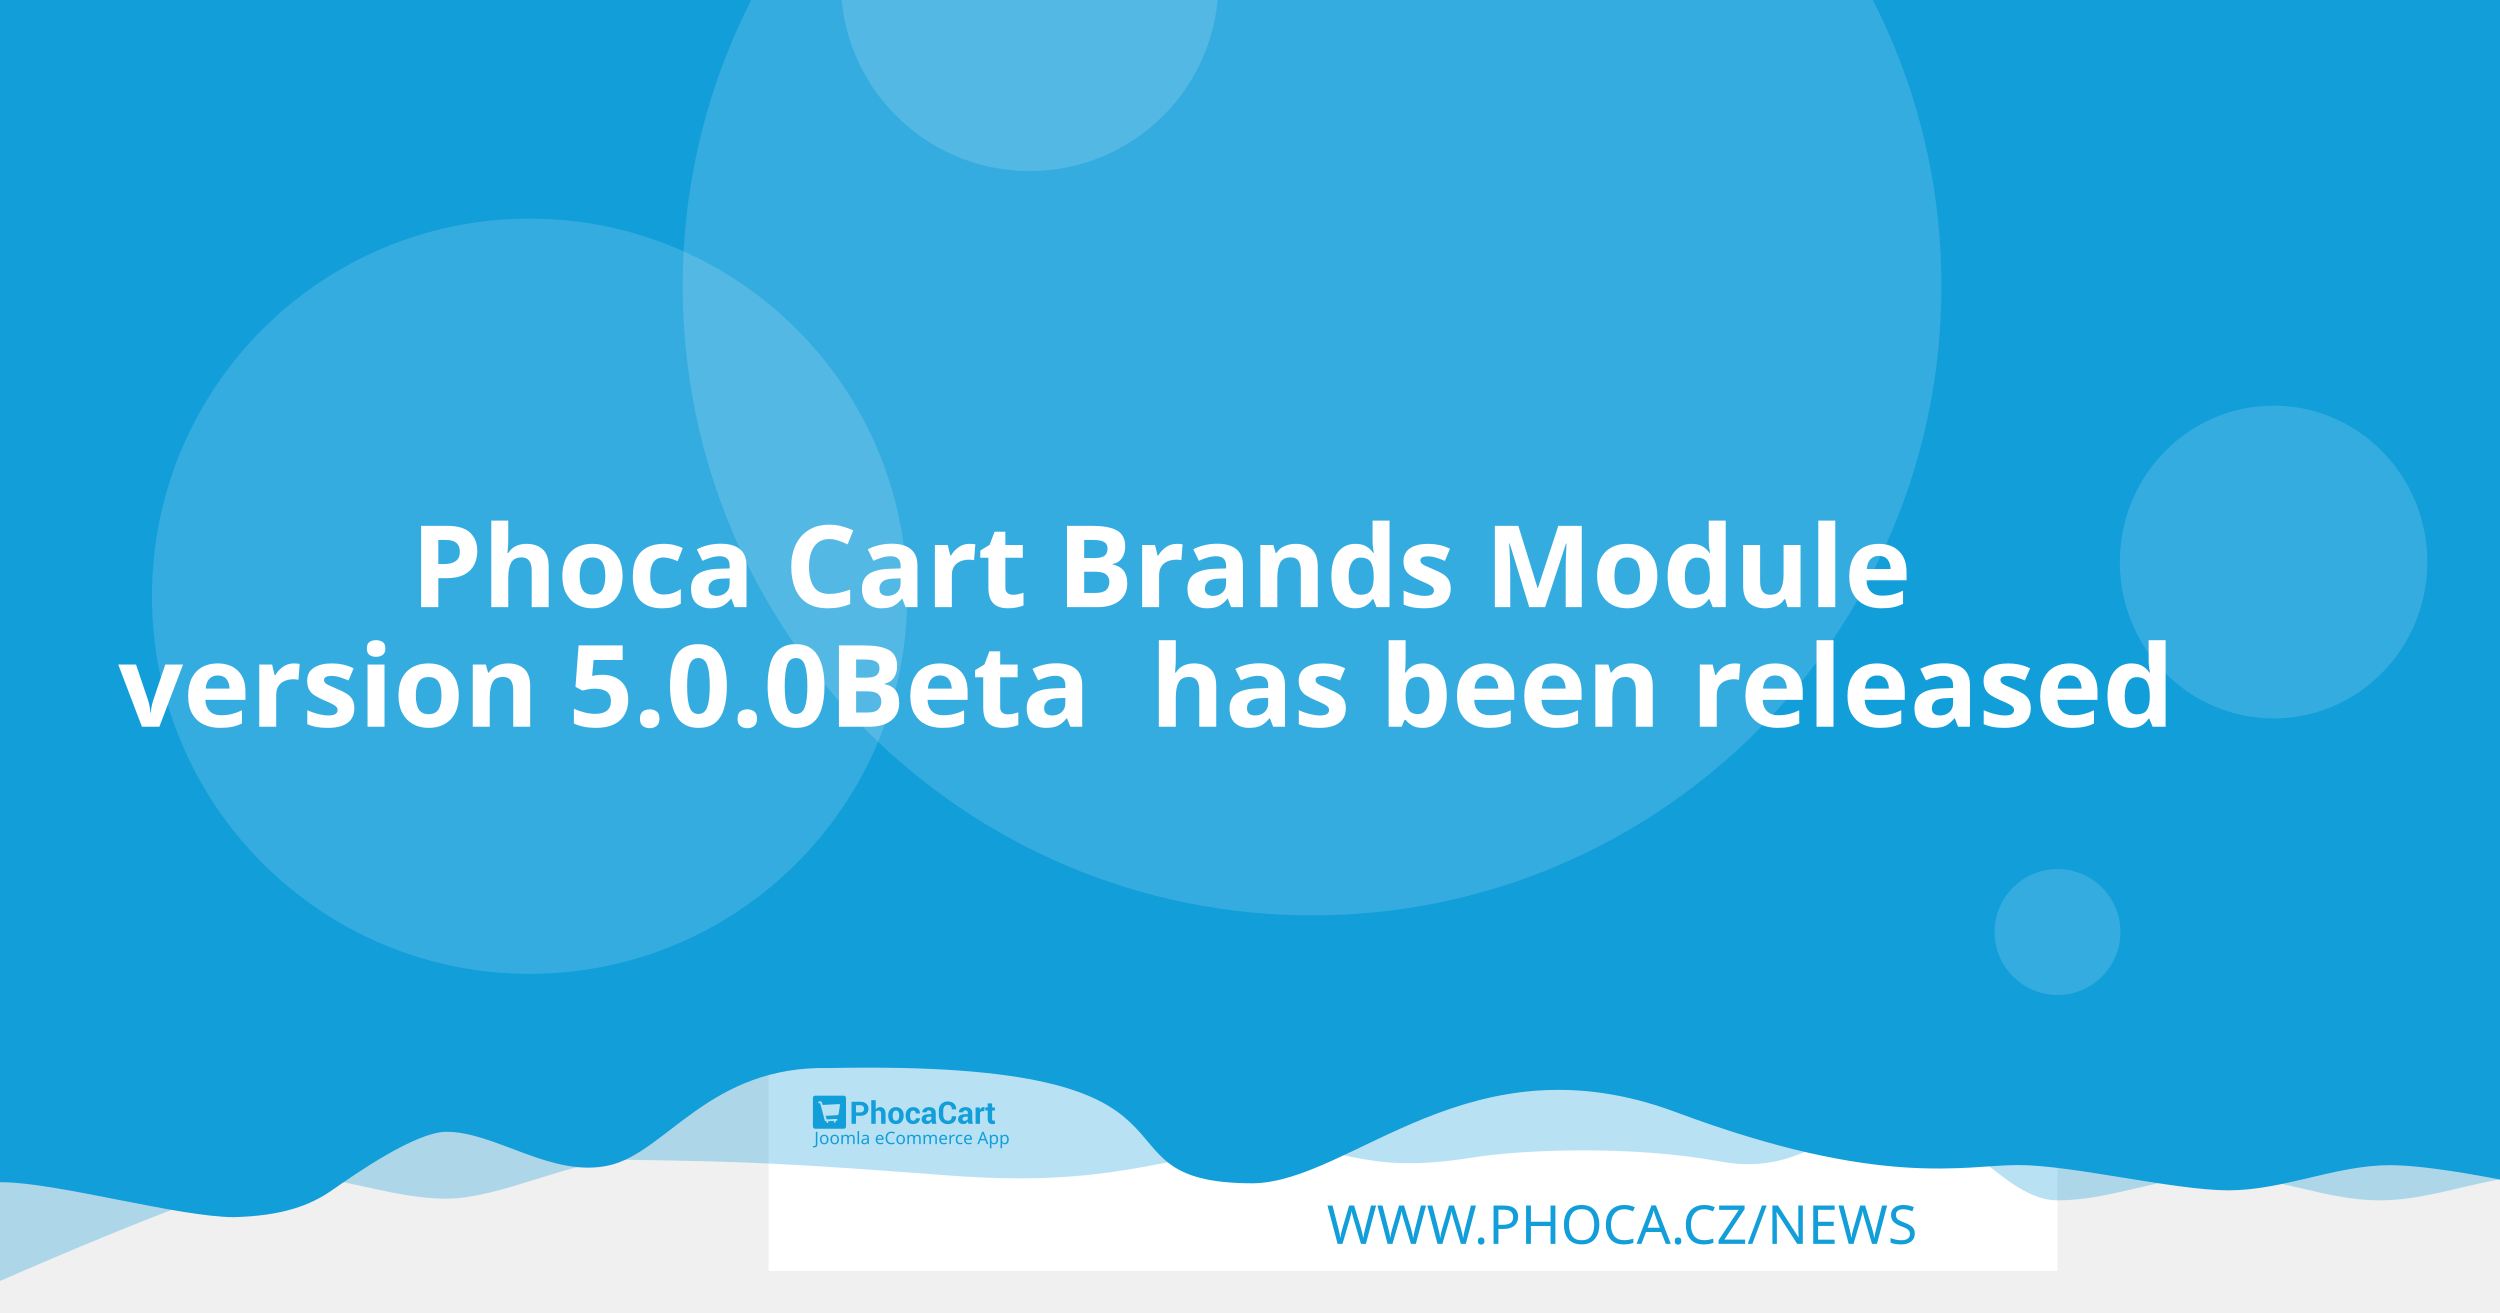
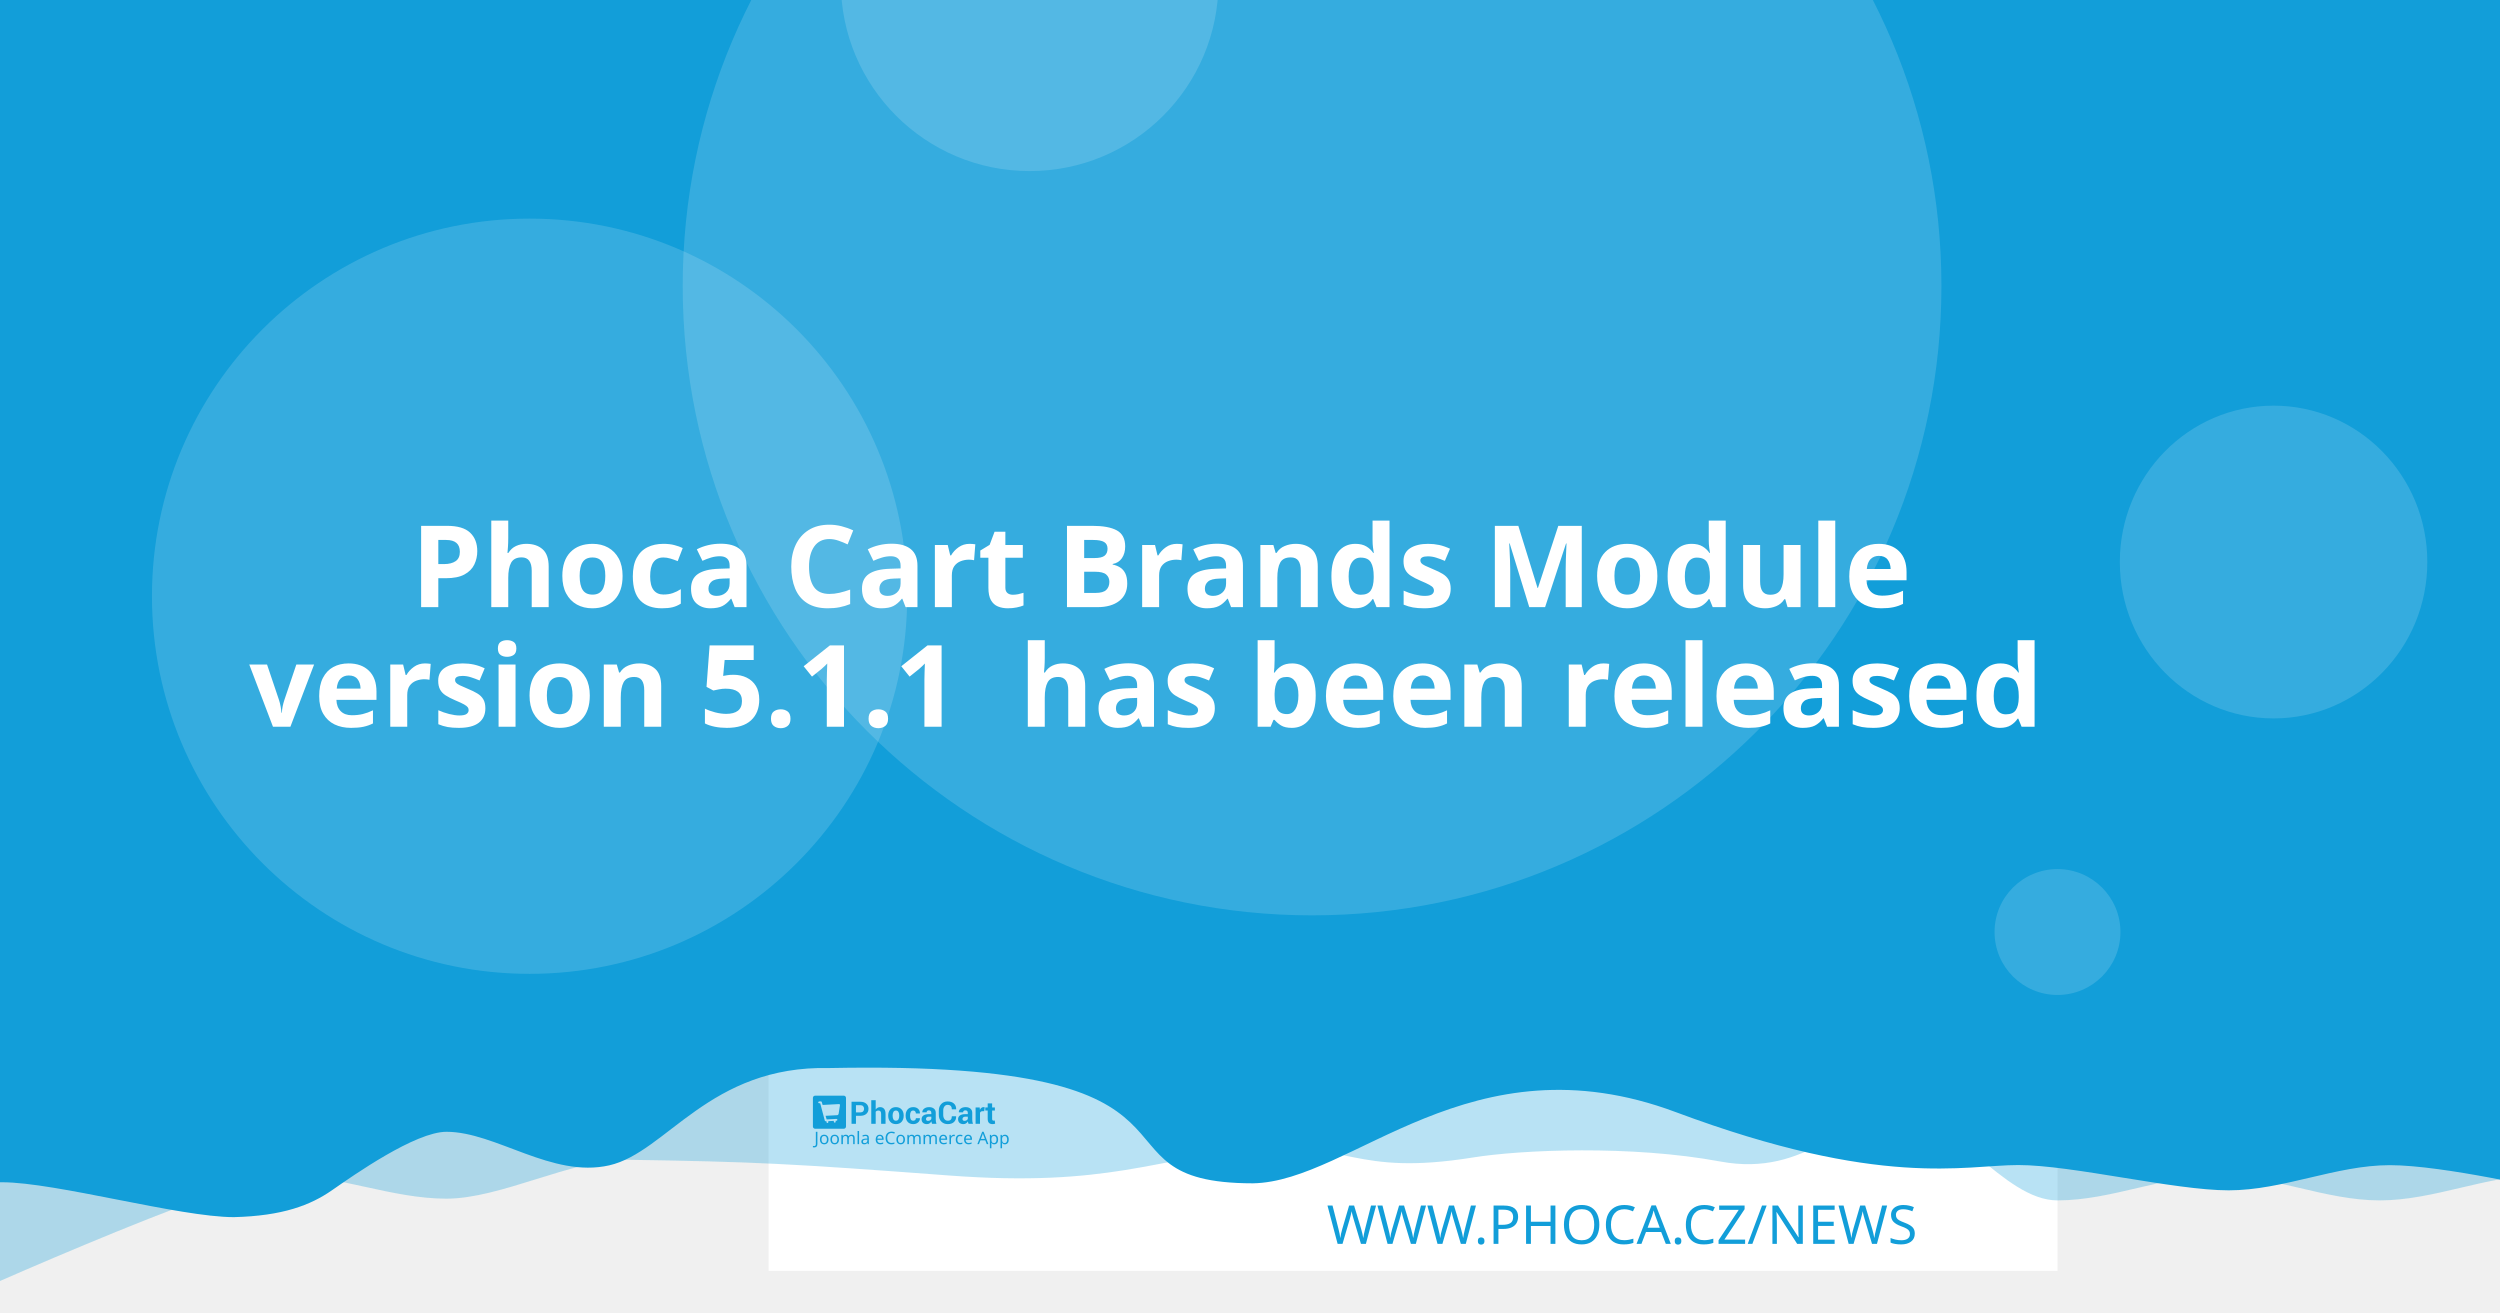
<svg xmlns="http://www.w3.org/2000/svg" width="1200" height="630" viewBox="0 0 1200 630" version="1.1" id="svg5">
  <defs id="defs2" />
  <g id="layer1">
    <path d="m 20.256,108.517 a 7.714,7.714 0 0 0 -7.714,7.714 v 97.981 a 7.714,7.714 0 0 0 7.714,7.714 h 97.976 a 7.714,7.714 0 0 0 7.714,-7.714 v -97.981 a 7.714,7.714 0 0 0 -7.714,-7.714 z m 19.435,19.56 c 0.714,-0.04 1.37,0.151 1.984,0.583 0.613,0.434 1.018,0.978 1.215,1.637 l 2.918,10.039 56.209,-2.948 c 1.002,-0.052 1.838,0.296 2.506,1.04 0.665,0.732 0.929,1.612 0.768,2.626 l -4.71,30.132 c -0.167,0.89 -0.688,1.809 -1.557,2.747 -0.869,0.95 -2.001,1.463 -3.38,1.537 l -39.707,2.079 3.671,12.389 33.562,-1.758 c 0.878,-0.049 1.633,0.215 2.28,0.783 0.632,0.583 0.971,1.312 1.019,2.19 0.046,0.878 -0.215,1.633 -0.783,2.28 -0.583,0.635 -1.312,0.974 -2.19,1.019 l -3.139,0.166 0.166,3.134 c 0.046,0.881 -0.215,1.638 -0.798,2.27 -0.571,0.647 -1.294,0.99 -2.174,1.034 -0.878,0.046 -1.635,-0.215 -2.27,-0.798 -0.647,-0.571 -0.984,-1.297 -1.03,-2.174 l -0.166,-3.134 -18.817,0.979 0.161,3.139 c 0.046,0.881 -0.212,1.638 -0.783,2.27 -0.583,0.647 -1.312,0.988 -2.19,1.034 -0.878,0.049 -1.633,-0.215 -2.28,-0.798 -0.635,-0.571 -0.974,-1.297 -1.019,-2.174 l -0.166,-3.139 -1.943,0.101 c -0.753,0.039 -1.441,-0.135 -2.079,-0.517 -0.623,-0.383 -1.068,-0.764 -1.341,-1.125 l -0.347,-0.613 -15.769,-59.624 -3.39,0.176 c -0.841,0.046 -1.586,-0.219 -2.245,-0.798 -0.659,-0.571 -1.009,-1.292 -1.055,-2.169 -0.046,-0.881 0.225,-1.635 0.824,-2.27 0.595,-0.647 1.308,-0.989 2.149,-1.034 z" style="fill:#ffffff;stroke-width:1.208;paint-order:stroke fill markers" id="path400" />
    <rect style="opacity:1;fill:#ffffff;stroke-width:6.042;stroke-linejoin:round;paint-order:stroke fill markers" id="rect723" width="618.676" height="618.676" x="368.924" y="-8.647" />
    <path id="rect4460" style="opacity:0.3;fill:#129ed9;fill-opacity:1;stroke-width:6.042;stroke-linejoin:round;paint-order:stroke fill markers" d="M 59.586,-3.814 H 1296.938 v 580.009 c 0,0 -51.556,-12.084 -77.334,-12.084 -25.778,0 -51.244,12.084 -77.335,12.084 -26.091,0 -51.556,-12.084 -77.334,-12.084 -25.778,0 -51.244,12.084 -77.335,12.084 -26.091,0 -50.615,-41.931 -76.393,-41.931 -25.778,0 -43.072,31.169 -85.504,23.256 -42.433,-7.913 -95.293,-5.729 -119.04,-1.869 -57.142,9.103 -59.508,-8.125 -105.573,-4.001 -46.065,4.124 -68.78,18.359 -145.373,12.602 -76.593,-5.757 -93.029,-6.595 -155.544,-7.578 -25.778,0 -59.826,18.693 -85.917,18.693 -26.091,0 -51.556,-11.254 -77.334,-11.254 -25.778,0 -172.338,66.428 -172.338,66.428 z" />
    <path id="rect4460-5" style="fill:#129ed9;fill-opacity:1;stroke-width:6.042;stroke-linejoin:round;paint-order:stroke fill markers" d="M -12.915,-8.647 H 1224.437 v 580.009 c 0,0 -51.556,-12.084 -77.334,-12.084 -25.778,0 -51.243,12.084 -77.334,12.084 -26.091,0 -75.228,-12.142 -101.006,-12.142 -25.778,0 -65.794,11.416 -164.408,-25.412 -98.613,-36.828 -155.373,33.433 -202.968,34.185 -85.545,-0.05 -3.558,-59.324 -203.248,-55.331 -57.687,-1.357 -78.127,40.433 -105.693,46.704 -27.566,6.271 -54.486,-16.105 -78.151,-16.105 -14.933,0 -44.462,20.77 -54.88,28.017 -10.418,7.247 -23.732,12.357 -47.124,12.95 -26.091,0 -85.565,-16.747 -111.343,-16.747 -25.778,0 -13.863,3.88 -13.863,3.88 z" />
    <circle style="opacity:0.15;fill:#ffffff;fill-opacity:1;stroke-width:6.042;stroke-linejoin:round;paint-order:stroke fill markers" id="path8376" cx="629.794" cy="137.279" r="302.088" />
    <text xml:space="preserve" style="font-style:normal;font-weight:normal;font-size:25.778px;line-height:1.25;font-family:sans-serif;fill:#129ed9;fill-opacity:1;stroke:none;stroke-width:1.208" x="953.817" y="597.071" id="text2910-3-7">
      <tspan id="tspan2908-6-5" x="953.817" y="597.071" style="font-style:normal;font-variant:normal;font-weight:300;font-stretch:normal;font-size:25.778px;font-family:Montserrat;-inkscape-font-specification:'Montserrat Light';text-align:end;text-anchor:end;fill:#129ed9;fill-opacity:1;stroke-width:1.208">WWW.PHOCA.CZ/NEWS</tspan>
    </text>
    <text xml:space="preserve" style="font-style:normal;font-variant:normal;font-weight:600;font-stretch:normal;font-size:54.666px;line-height:1.05;font-family:Rubik;-inkscape-font-specification:'Rubik Semi-Bold';fill:#ffffff;fill-opacity:1;stroke:none;stroke-width:1.577" x="600" y="234.034" id="text11252">
      <tspan x="600" y="234.034" id="tspan403" style="text-align:center;text-anchor:middle;stroke-width:1.577" />
      <tspan x="600" y="291.433" style="font-size:54.666px;text-align:center;text-anchor:middle;stroke-width:1.577" id="tspan444"> Phoca Cart Brands Module</tspan>
-       <tspan x="600" y="348.833" id="tspan2906" style="font-size:54.666px;text-align:center;text-anchor:middle;stroke-width:1.577">version 5.0.0Beta
+       <tspan x="600" y="348.833" id="tspan2906" style="font-size:54.666px;text-align:center;text-anchor:middle;stroke-width:1.577">version 5.1.1
 has been released</tspan>
      <tspan x="600" y="406.232" id="tspan1994" style="font-size:54.666px;stroke-width:1.577" />
    </text>
    <circle style="opacity:0.15;fill:#ffffff;fill-opacity:1;stroke-width:6.042;stroke-linejoin:round;paint-order:stroke fill markers" id="path8376-9" cx="254.196" cy="286.191" r="181.253" />
    <circle style="opacity:0.15;fill:#ffffff;fill-opacity:1;stroke-width:6.042;stroke-linejoin:round;paint-order:stroke fill markers" id="path8376-6" cx="494.235" cy="-8.506" r="90.626" />
    <ellipse style="opacity:0.15;fill:#ffffff;fill-opacity:1;stroke-width:7.442;stroke-linejoin:round;paint-order:stroke fill markers" id="path8376-6-2" cx="1091.315" cy="269.776" rx="73.793" ry="75.059" />
    <g id="g8950" transform="matrix(0.360172,0,0,0.360172,498.6223,396.4642)" style="fill:#129ed9;fill-opacity:1;stroke-width:3.355">
      <g id="g895" transform="translate(-301.0409,359.4151)" style="fill:#129ed9;fill-opacity:1;stroke-width:3.355">
        <g transform="matrix(1.3333,0,0,-1.3333,-75.59,850.15)" fill="#ffffff" image-rendering="optimizeQuality" id="g280" style="clip-rule:evenodd;fill:#129ed9;fill-opacity:1;stroke-width:8.934;shape-rendering:geometricPrecision">
          <path d="m 99.728,617.49 v -7.994 h -4.423 v 22.031 h 8.784 c 2.532,0 4.527,-0.646 5.979,-1.937 1.452,-1.291 2.181,-2.99 2.181,-5.097 0,-2.107 -0.729,-3.801 -2.181,-5.082 -1.452,-1.281 -3.446,-1.921 -5.979,-1.921 z m 0,3.408 h 4.361 c 1.23,0 2.165,0.336 2.801,1.002 0.635,0.671 0.951,1.523 0.951,2.561 0,1.059 -0.315,1.932 -0.946,2.623 -0.63,0.687 -1.566,1.033 -2.806,1.033 H 99.728 Z" id="path262" style="fill:#129ed9;fill-opacity:1;stroke-width:3.355" />
          <path d="m 119.45,623.79 c 0.517,0.749 1.147,1.327 1.891,1.746 0.749,0.418 1.576,0.63 2.485,0.63 1.705,0 3.043,-0.568 4.02,-1.704 0.971,-1.131 1.457,-2.887 1.457,-5.252 v -9.714 h -4.418 v 9.76 c 0,1.276 -0.227,2.174 -0.677,2.706 -0.445,0.532 -1.116,0.795 -2.005,0.795 -0.605,0 -1.137,-0.108 -1.602,-0.325 -0.465,-0.217 -0.847,-0.522 -1.152,-0.919 v -12.017 h -4.418 v 23.611 h 4.418 z" id="path264" style="fill:#129ed9;fill-opacity:1;stroke-width:3.355" />
          <path d="m 131.96,617.83 c 0,2.438 0.682,4.436 2.046,5.996 1.359,1.554 3.25,2.334 5.663,2.334 2.418,0 4.315,-0.774 5.689,-2.329 1.375,-1.549 2.062,-3.553 2.062,-6.001 v -0.32 c 0,-2.458 -0.687,-4.462 -2.051,-6.011 -1.369,-1.544 -3.261,-2.319 -5.674,-2.319 -2.418,0 -4.315,0.775 -5.684,2.319 -1.364,1.549 -2.051,3.553 -2.051,6.011 z m 4.408,-0.31 c 0,-1.487 0.264,-2.68 0.785,-3.584 0.527,-0.899 1.375,-1.348 2.542,-1.348 1.142,0 1.979,0.454 2.506,1.358 0.532,0.904 0.796,2.097 0.796,3.574 v 0.315 c 0,1.446 -0.269,2.629 -0.801,3.542 -0.537,0.914 -1.38,1.374 -2.527,1.374 -1.142,0 -1.979,-0.46 -2.506,-1.379 -0.532,-0.919 -0.796,-2.102 -0.796,-3.537 z" id="path266" style="fill:#129ed9;fill-opacity:1;stroke-width:3.355" />
          <path d="m 157.01,612.59 c 0.79,0 1.421,0.227 1.891,0.682 0.475,0.454 0.713,1.064 0.713,1.828 h 4.015 l 0.041,-0.093 c 0.041,-1.653 -0.579,-3.037 -1.871,-4.152 -1.287,-1.116 -2.883,-1.673 -4.79,-1.673 -2.439,0 -4.325,0.769 -5.648,2.314 -1.318,1.544 -1.979,3.522 -1.979,5.944 v 0.449 c 0,2.412 0.656,4.395 1.974,5.944 1.317,1.554 3.198,2.329 5.638,2.329 2.02,0 3.648,-0.573 4.883,-1.725 1.235,-1.151 1.835,-2.664 1.793,-4.539 l -0.031,-0.088 h -4.026 c 0,0.842 -0.233,1.544 -0.698,2.107 -0.46,0.558 -1.101,0.837 -1.922,0.837 -1.168,0 -1.995,-0.454 -2.475,-1.358 -0.476,-0.904 -0.718,-2.071 -0.718,-3.496 v -0.454 c 0,-1.456 0.243,-2.628 0.718,-3.522 0.48,-0.888 1.312,-1.332 2.491,-1.332" id="path268" style="fill:#129ed9;fill-opacity:1;stroke-width:3.355" />
          <path d="m 175.8,609.49 c -0.165,0.372 -0.305,0.764 -0.419,1.183 -0.119,0.413 -0.202,0.837 -0.248,1.27 -0.455,-0.8 -1.054,-1.456 -1.798,-1.978 -0.739,-0.521 -1.628,-0.785 -2.656,-0.785 -1.715,0 -3.038,0.439 -3.963,1.322 -0.93,0.883 -1.395,2.086 -1.395,3.604 0,1.606 0.62,2.845 1.855,3.729 1.235,0.883 3.038,1.322 5.41,1.322 h 2.47 v 1.301 c 0,0.785 -0.207,1.394 -0.62,1.828 -0.413,0.434 -1.023,0.651 -1.834,0.651 -0.713,0 -1.266,-0.175 -1.653,-0.522 -0.393,-0.346 -0.584,-0.826 -0.584,-1.446 l -4.268,0.016 -0.016,0.093 c -0.072,1.379 0.527,2.572 1.798,3.579 1.271,1.002 2.946,1.503 5.013,1.503 1.958,0 3.545,-0.496 4.769,-1.492 1.22,-0.992 1.829,-2.406 1.829,-4.24 v -6.76 c 0,-0.769 0.062,-1.492 0.176,-2.164 0.119,-0.676 0.299,-1.348 0.553,-2.014 z m -4.046,2.943 c 0.78,0 1.468,0.191 2.077,0.574 0.605,0.382 1.013,0.826 1.225,1.332 v 2.308 h -2.47 c -0.935,0 -1.648,-0.232 -2.134,-0.702 -0.481,-0.47 -0.724,-1.033 -0.724,-1.699 0,-0.542 0.181,-0.981 0.542,-1.312 0.367,-0.336 0.858,-0.501 1.483,-0.501" id="path270" style="fill:#129ed9;fill-opacity:1;stroke-width:3.355" />
          <path d="m 199.84,617.01 0.031,-0.088 c 0.041,-2.37 -0.682,-4.25 -2.17,-5.645 -1.488,-1.394 -3.555,-2.091 -6.201,-2.091 -2.656,0 -4.811,0.852 -6.464,2.556 -1.653,1.704 -2.486,3.894 -2.486,6.579 v 4.369 c 0,2.67 0.812,4.86 2.424,6.574 1.617,1.715 3.715,2.572 6.299,2.572 2.723,0 4.852,-0.697 6.386,-2.097 1.535,-1.399 2.284,-3.305 2.243,-5.717 l -0.031,-0.088 h -4.299 c 0,1.451 -0.346,2.561 -1.044,3.336 -0.698,0.769 -1.783,1.157 -3.255,1.157 -1.323,0 -2.372,-0.537 -3.147,-1.606 -0.78,-1.074 -1.168,-2.438 -1.168,-4.1 v -4.39 c 0,-1.683 0.408,-3.057 1.225,-4.131 0.822,-1.069 1.922,-1.606 3.317,-1.606 1.38,0 2.403,0.372 3.064,1.11 0.661,0.744 0.992,1.844 0.992,3.305 z" id="path272" style="fill:#129ed9;fill-opacity:1;stroke-width:3.355" />
          <path d="m 212.27,609.49 c -0.165,0.372 -0.305,0.764 -0.419,1.183 -0.119,0.413 -0.202,0.837 -0.248,1.27 -0.455,-0.8 -1.054,-1.456 -1.798,-1.978 -0.739,-0.521 -1.628,-0.785 -2.656,-0.785 -1.716,0 -3.038,0.439 -3.963,1.322 -0.93,0.883 -1.395,2.086 -1.395,3.604 0,1.606 0.62,2.845 1.855,3.729 1.235,0.883 3.039,1.322 5.41,1.322 h 2.47 v 1.301 c 0,0.785 -0.207,1.394 -0.62,1.828 -0.413,0.434 -1.023,0.651 -1.834,0.651 -0.713,0 -1.266,-0.175 -1.654,-0.522 -0.393,-0.346 -0.584,-0.826 -0.584,-1.446 l -4.268,0.016 -0.016,0.093 c -0.072,1.379 0.527,2.572 1.798,3.579 1.271,1.002 2.945,1.503 5.013,1.503 1.958,0 3.545,-0.496 4.769,-1.492 1.22,-0.992 1.829,-2.406 1.829,-4.24 v -6.76 c 0,-0.769 0.062,-1.492 0.176,-2.164 0.119,-0.676 0.3,-1.348 0.553,-2.014 z m -4.046,2.943 c 0.78,0 1.468,0.191 2.077,0.574 0.605,0.382 1.013,0.826 1.224,1.332 v 2.308 h -2.47 c -0.935,0 -1.649,-0.232 -2.134,-0.702 -0.481,-0.47 -0.723,-1.033 -0.723,-1.699 0,-0.542 0.181,-0.981 0.542,-1.312 0.367,-0.336 0.858,-0.501 1.483,-0.501" id="path274" style="fill:#129ed9;fill-opacity:1;stroke-width:3.355" />
          <path d="m 227.92,622.06 -1.617,0.046 c -0.656,0 -1.199,-0.134 -1.623,-0.408 -0.423,-0.274 -0.744,-0.656 -0.966,-1.152 v -11.052 h -4.408 v 16.36 h 4.103 l 0.196,-2.422 c 0.382,0.857 0.883,1.528 1.494,2.009 0.61,0.48 1.312,0.723 2.108,0.723 0.223,0 0.429,-0.015 0.615,-0.052 0.186,-0.036 0.377,-0.077 0.568,-0.129 z" id="path276" style="fill:#129ed9;fill-opacity:1;stroke-width:3.355" />
          <path d="m 235.83,629.86 v -4.007 h 2.754 v -3.099 H 235.83 v -8.33 c 0,-0.635 0.129,-1.09 0.393,-1.363 0.263,-0.274 0.615,-0.408 1.059,-0.408 0.232,0 0.434,0.01 0.599,0.036 0.166,0.026 0.362,0.072 0.579,0.129 l 0.383,-3.181 c -0.445,-0.155 -0.878,-0.268 -1.302,-0.341 -0.424,-0.078 -0.884,-0.114 -1.38,-0.114 -1.524,0 -2.697,0.418 -3.519,1.255 -0.822,0.837 -1.235,2.159 -1.235,3.977 v 8.34 h -2.392 v 3.099 h 2.392 v 4.007 z" id="path278" style="fill:#129ed9;fill-opacity:1;stroke-width:3.355" />
        </g>
        <g fill="#ffffff" fill-rule="evenodd" image-rendering="optimizeQuality" stroke-width="1.934" aria-label="Joomla eCommerce App" id="g318" style="clip-rule:evenodd;fill:#129ed9;fill-opacity:1;shape-rendering:geometricPrecision">
          <path d="M 1.704,69 Q 1.151,69 0.736,68.908 0.321,68.839 -0.002,68.7 v -1.752 q 0.369,0.092 0.784,0.161 0.415,0.069 0.876,0.069 0.576,0 1.083,-0.231 0.53,-0.231 0.853,-0.807 0.323,-0.576 0.323,-1.614 v -16.368 h 2.075 v 16.206 q 0,2.374 -1.176,3.504 -1.176,1.13 -3.112,1.13 z" id="path282" style="fill:#129ed9;fill-opacity:1;stroke-width:1.934" />
          <path d="m 20.792,58.419 q 0,3.066 -1.568,4.749 -1.545,1.683 -4.196,1.683 -1.637,0 -2.928,-0.738 -1.268,-0.761 -2.006,-2.19 -0.738,-1.452 -0.738,-3.504 0,-3.066 1.545,-4.726 1.545,-1.66 4.196,-1.66 1.683,0 2.951,0.761 1.291,0.738 2.006,2.167 0.738,1.406 0.738,3.458 z m -9.336,0 q 0,2.19 0.853,3.481 0.876,1.268 2.766,1.268 1.867,0 2.743,-1.268 0.876,-1.291 0.876,-3.481 0,-2.19 -0.876,-3.435 -0.876,-1.245 -2.766,-1.245 -1.89,0 -2.743,1.245 -0.853,1.245 -0.853,3.435 z" id="path284" style="fill:#129ed9;fill-opacity:1;stroke-width:1.934" />
          <path d="m 34.739,58.419 q 0,3.066 -1.568,4.749 -1.545,1.683 -4.196,1.683 -1.637,0 -2.928,-0.738 -1.268,-0.761 -2.006,-2.19 -0.738,-1.452 -0.738,-3.504 0,-3.066 1.545,-4.726 1.545,-1.66 4.196,-1.66 1.683,0 2.951,0.761 1.291,0.738 2.006,2.167 0.738,1.406 0.738,3.458 z m -9.336,0 q 0,2.19 0.853,3.481 0.876,1.268 2.766,1.268 1.867,0 2.743,-1.268 0.876,-1.291 0.876,-3.481 0,-2.19 -0.876,-3.435 -0.876,-1.245 -2.766,-1.245 -1.89,0 -2.743,1.245 -0.853,1.245 -0.853,3.435 z" id="path286" style="fill:#129ed9;fill-opacity:1;stroke-width:1.934" />
          <path d="m 51.499,52.033 q 2.098,0 3.135,1.083 1.037,1.06 1.037,3.458 V 64.62 H 53.666 v -7.953 q 0,-2.928 -2.513,-2.928 -1.798,0 -2.582,1.037 -0.761,1.037 -0.761,3.02 V 64.62 h -2.006 v -7.953 q 0,-2.928 -2.536,-2.928 -1.867,0 -2.582,1.153 -0.715,1.153 -0.715,3.32 v 6.409 h -2.029 v -12.356 h 1.637 l 0.3,1.683 h 0.115 q 0.576,-0.968 1.545,-1.429 0.991,-0.484 2.098,-0.484 2.905,0 3.781,2.075 h 0.115 q 0.622,-1.06 1.683,-1.568 1.083,-0.507 2.282,-0.507 z" id="path288" style="fill:#129ed9;fill-opacity:1;stroke-width:1.934" />
          <path d="M 61.527,64.62 H 59.498 V 47.1 h 2.029 z" id="path290" style="fill:#129ed9;fill-opacity:1;stroke-width:1.934" />
          <path d="m 70.126,52.056 q 2.259,0 3.343,0.991 1.083,0.991 1.083,3.158 v 8.414 h -1.475 l -0.392,-1.752 h -0.092 q -0.807,1.014 -1.706,1.498 -0.876,0.484 -2.444,0.484 -1.683,0 -2.789,-0.876 -1.107,-0.899 -1.107,-2.789 0,-1.844 1.452,-2.836 1.452,-1.014 4.472,-1.107 l 2.098,-0.069 v -0.738 q 0,-1.545 -0.669,-2.144 -0.669,-0.599 -1.89,-0.599 -0.968,0 -1.844,0.3 -0.876,0.277 -1.637,0.645 l -0.622,-1.522 q 0.807,-0.438 1.913,-0.738 1.107,-0.323 2.305,-0.323 z m 0.599,6.593 q -2.305,0.092 -3.204,0.738 -0.876,0.645 -0.876,1.821 0,1.037 0.622,1.522 0.645,0.484 1.637,0.484 1.568,0 2.605,-0.853 1.037,-0.876 1.037,-2.674 v -1.107 z" id="path292" style="fill:#129ed9;fill-opacity:1;stroke-width:1.934" />
          <path d="m 89.144,52.033 q 1.591,0 2.72,0.692 1.153,0.692 1.752,1.96 0.622,1.245 0.622,2.928 v 1.222 h -8.46 q 0.046,2.098 1.06,3.204 1.037,1.083 2.882,1.083 1.176,0 2.075,-0.207 0.922,-0.231 1.89,-0.645 v 1.775 q -0.945,0.415 -1.867,0.599 -0.922,0.207 -2.19,0.207 -1.752,0 -3.112,-0.715 -1.337,-0.715 -2.098,-2.121 -0.738,-1.429 -0.738,-3.481 0,-2.029 0.669,-3.481 0.692,-1.452 1.913,-2.236 1.245,-0.784 2.882,-0.784 z m -0.023,1.66 q -1.452,0 -2.305,0.945 -0.83,0.922 -0.991,2.582 h 6.293 q -0.023,-1.568 -0.738,-2.536 -0.715,-0.991 -2.259,-0.991 z" id="path294" style="fill:#129ed9;fill-opacity:1;stroke-width:1.934" />
          <path d="m 104.71,49.751 q -2.651,0 -4.173,1.775 -1.522,1.775 -1.522,4.864 0,3.066 1.406,4.864 1.429,1.775 4.265,1.775 1.083,0 2.052,-0.184 0.968,-0.184 1.89,-0.461 v 1.798 q -0.922,0.346 -1.913,0.507 -0.968,0.161 -2.328,0.161 -2.513,0 -4.196,-1.037 -1.683,-1.037 -2.536,-2.951 -0.83,-1.913 -0.83,-4.495 0,-2.49 0.899,-4.38 0.922,-1.913 2.697,-2.974 1.775,-1.083 4.311,-1.083 2.605,0 4.541,0.968 l -0.83,1.752 q -0.761,-0.346 -1.706,-0.622 -0.922,-0.277 -2.029,-0.277 z" id="path296" style="fill:#129ed9;fill-opacity:1;stroke-width:1.934" />
          <path d="m 122.69,58.419 q 0,3.066 -1.568,4.749 -1.545,1.683 -4.196,1.683 -1.637,0 -2.928,-0.738 -1.268,-0.761 -2.006,-2.19 -0.738,-1.452 -0.738,-3.504 0,-3.066 1.545,-4.726 1.545,-1.66 4.196,-1.66 1.683,0 2.951,0.761 1.291,0.738 2.006,2.167 0.738,1.406 0.738,3.458 z m -9.336,0 q 0,2.19 0.853,3.481 0.876,1.268 2.766,1.268 1.867,0 2.743,-1.268 0.876,-1.291 0.876,-3.481 0,-2.19 -0.876,-3.435 -0.876,-1.245 -2.766,-1.245 -1.89,0 -2.743,1.245 -0.853,1.245 -0.853,3.435 z" id="path298" style="fill:#129ed9;fill-opacity:1;stroke-width:1.934" />
          <path d="m 139.45,52.033 q 2.098,0 3.135,1.083 1.037,1.06 1.037,3.458 V 64.62 h -2.006 v -7.953 q 0,-2.928 -2.513,-2.928 -1.798,0 -2.582,1.037 -0.761,1.037 -0.761,3.02 V 64.62 h -2.006 v -7.953 q 0,-2.928 -2.536,-2.928 -1.867,0 -2.582,1.153 -0.715,1.153 -0.715,3.32 v 6.409 h -2.029 v -12.356 h 1.637 l 0.3,1.683 h 0.115 q 0.576,-0.968 1.545,-1.429 0.991,-0.484 2.098,-0.484 2.905,0 3.781,2.075 h 0.115 q 0.622,-1.06 1.683,-1.568 1.083,-0.507 2.282,-0.507 z" id="path300" style="fill:#129ed9;fill-opacity:1;stroke-width:1.934" />
          <path d="m 161,52.033 q 2.098,0 3.135,1.083 1.037,1.06 1.037,3.458 V 64.62 h -2.006 v -7.953 q 0,-2.928 -2.513,-2.928 -1.798,0 -2.582,1.037 -0.761,1.037 -0.761,3.02 V 64.62 h -2.006 v -7.953 q 0,-2.928 -2.536,-2.928 -1.867,0 -2.582,1.153 -0.715,1.153 -0.715,3.32 v 6.409 h -2.029 v -12.356 h 1.637 l 0.3,1.683 h 0.115 q 0.576,-0.968 1.545,-1.429 0.991,-0.484 2.098,-0.484 2.905,0 3.781,2.075 h 0.115 q 0.622,-1.06 1.683,-1.568 1.083,-0.507 2.282,-0.507 z" id="path302" style="fill:#129ed9;fill-opacity:1;stroke-width:1.934" />
          <path d="m 173.77,52.033 q 1.591,0 2.72,0.692 1.153,0.692 1.752,1.96 0.622,1.245 0.622,2.928 v 1.222 h -8.46 q 0.046,2.098 1.06,3.204 1.037,1.083 2.882,1.083 1.176,0 2.075,-0.207 0.922,-0.231 1.89,-0.645 v 1.775 q -0.945,0.415 -1.867,0.599 -0.922,0.207 -2.19,0.207 -1.752,0 -3.112,-0.715 -1.337,-0.715 -2.098,-2.121 -0.738,-1.429 -0.738,-3.481 0,-2.029 0.669,-3.481 0.692,-1.452 1.913,-2.236 1.245,-0.784 2.882,-0.784 z m -0.023,1.66 q -1.452,0 -2.305,0.945 -0.83,0.922 -0.991,2.582 h 6.293 q -0.023,-1.568 -0.738,-2.536 -0.715,-0.991 -2.259,-0.991 z" id="path304" style="fill:#129ed9;fill-opacity:1;stroke-width:1.934" />
          <path d="m 187.76,52.033 q 0.346,0 0.738,0.046 0.415,0.023 0.715,0.092 l -0.254,1.867 q -0.3,-0.069 -0.669,-0.115 -0.346,-0.046 -0.669,-0.046 -0.945,0 -1.775,0.53 -0.83,0.507 -1.337,1.452 -0.484,0.922 -0.484,2.167 v 6.593 h -2.029 v -12.356 h 1.66 l 0.231,2.259 h 0.092 q 0.599,-1.014 1.545,-1.752 0.945,-0.738 2.236,-0.738 z" id="path306" style="fill:#129ed9;fill-opacity:1;stroke-width:1.934" />
          <path d="m 196.02,64.851 q -1.637,0 -2.928,-0.669 -1.268,-0.669 -2.006,-2.075 -0.715,-1.406 -0.715,-3.596 0,-2.282 0.761,-3.712 0.761,-1.429 2.052,-2.098 1.314,-0.669 2.974,-0.669 0.945,0 1.821,0.207 0.876,0.184 1.429,0.461 l -0.622,1.683 q -0.553,-0.207 -1.291,-0.392 -0.738,-0.184 -1.383,-0.184 -3.642,0 -3.642,4.68 0,2.236 0.876,3.435 0.899,1.176 2.651,1.176 1.014,0 1.775,-0.207 0.784,-0.207 1.429,-0.507 v 1.798 q -0.622,0.323 -1.383,0.484 -0.738,0.184 -1.798,0.184 z" id="path308" style="fill:#129ed9;fill-opacity:1;stroke-width:1.934" />
          <path d="m 206.9,52.033 q 1.591,0 2.72,0.692 1.153,0.692 1.752,1.96 0.622,1.245 0.622,2.928 v 1.222 h -8.46 q 0.046,2.098 1.06,3.204 1.037,1.083 2.882,1.083 1.176,0 2.075,-0.207 0.922,-0.231 1.89,-0.645 v 1.775 q -0.945,0.415 -1.867,0.599 -0.922,0.207 -2.19,0.207 -1.752,0 -3.112,-0.715 -1.337,-0.715 -2.098,-2.121 -0.738,-1.429 -0.738,-3.481 0,-2.029 0.669,-3.481 0.692,-1.452 1.913,-2.236 1.245,-0.784 2.882,-0.784 z m -0.023,1.66 q -1.452,0 -2.305,0.945 -0.83,0.922 -0.991,2.582 h 6.293 q -0.023,-1.568 -0.738,-2.536 -0.715,-0.991 -2.259,-0.991 z" id="path310" style="fill:#129ed9;fill-opacity:1;stroke-width:1.934" />
          <path d="m 231.73,64.62 -1.983,-5.095 h -6.524 l -1.96,5.095 h -2.098 l 6.432,-16.529 h 1.867 l 6.409,16.529 z m -4.449,-11.918 q -0.069,-0.184 -0.231,-0.669 -0.161,-0.484 -0.323,-0.991 -0.138,-0.53 -0.231,-0.807 -0.161,0.715 -0.369,1.406 -0.207,0.669 -0.346,1.06 l -1.867,4.979 h 5.21 z" id="path312" style="fill:#129ed9;fill-opacity:1;stroke-width:1.934" />
          <path d="m 241.73,52.033 q 2.282,0 3.665,1.591 1.406,1.591 1.406,4.795 0,3.158 -1.406,4.795 -1.383,1.637 -3.688,1.637 -1.429,0 -2.374,-0.53 -0.922,-0.553 -1.452,-1.268 h -0.138 q 0.046,0.392 0.092,0.991 0.046,0.599 0.046,1.037 v 5.072 h -2.029 v -17.889 h 1.66 l 0.277,1.683 h 0.092 q 0.553,-0.807 1.452,-1.36 0.899,-0.553 2.397,-0.553 z m -0.369,1.706 q -1.89,0 -2.674,1.06 -0.761,1.06 -0.807,3.227 v 0.392 q 0,2.282 0.738,3.527 0.761,1.222 2.789,1.222 1.13,0 1.844,-0.622 0.738,-0.622 1.083,-1.683 0.369,-1.083 0.369,-2.467 0,-2.121 -0.83,-3.389 -0.807,-1.268 -2.513,-1.268 z" id="path314" style="fill:#129ed9;fill-opacity:1;stroke-width:1.934" />
          <path d="m 255.91,52.033 q 2.282,0 3.665,1.591 1.406,1.591 1.406,4.795 0,3.158 -1.406,4.795 -1.383,1.637 -3.688,1.637 -1.429,0 -2.374,-0.53 -0.922,-0.553 -1.452,-1.268 h -0.138 q 0.046,0.392 0.092,0.991 0.046,0.599 0.046,1.037 v 5.072 h -2.029 v -17.889 h 1.66 l 0.277,1.683 h 0.092 q 0.553,-0.807 1.452,-1.36 0.899,-0.553 2.397,-0.553 z m -0.369,1.706 q -1.89,0 -2.674,1.06 -0.761,1.06 -0.807,3.227 v 0.392 q 0,2.282 0.738,3.527 0.761,1.222 2.789,1.222 1.13,0 1.844,-0.622 0.738,-0.622 1.083,-1.683 0.369,-1.083 0.369,-2.467 0,-2.121 -0.83,-3.389 -0.807,-1.268 -2.513,-1.268 z" id="path316" style="fill:#129ed9;fill-opacity:1;stroke-width:1.934" />
        </g>
        <path d="M 3,0 A 3,3 0 0 0 0,3 v 38.107 a 3,3 0 0 0 3,3 h 38.105 a 3,3 0 0 0 3,-3 V 3 a 3,3 0 0 0 -3,-3 z m 7.559,7.607 c 0.278,-0.015 0.533,0.059 0.771,0.227 0.239,0.169 0.396,0.38 0.473,0.637 l 1.135,3.904 21.861,-1.147 c 0.39,-0.02 0.715,0.115 0.975,0.404 0.259,0.285 0.361,0.627 0.299,1.022 l -1.832,11.719 c -0.065,0.346 -0.268,0.703 -0.605,1.068 -0.338,0.37 -0.778,0.569 -1.315,0.598 l -15.443,0.809 1.428,4.818 13.053,-0.684 c 0.341,-0.019 0.635,0.084 0.887,0.305 0.246,0.227 0.378,0.51 0.396,0.852 0.018,0.341 -0.084,0.635 -0.305,0.887 -0.227,0.247 -0.51,0.379 -0.852,0.396 l -1.221,0.064 0.064,1.219 c 0.018,0.343 -0.084,0.637 -0.311,0.883 -0.222,0.252 -0.503,0.385 -0.846,0.402 -0.341,0.018 -0.636,-0.084 -0.883,-0.311 -0.252,-0.222 -0.383,-0.504 -0.4,-0.846 l -0.064,-1.219 -7.318,0.381 0.062,1.221 c 0.018,0.343 -0.083,0.637 -0.305,0.883 -0.227,0.252 -0.51,0.384 -0.852,0.402 -0.341,0.019 -0.635,-0.084 -0.887,-0.311 -0.247,-0.222 -0.379,-0.504 -0.396,-0.846 l -0.064,-1.221 -0.756,0.039 c -0.293,0.015 -0.561,-0.052 -0.809,-0.201 -0.242,-0.149 -0.415,-0.297 -0.521,-0.438 l -0.135,-0.238 -6.133,-23.189 -1.318,0.068 C 8.066,10.184 7.776,10.082 7.52,9.856 7.263,9.634 7.127,9.354 7.11,9.012 7.092,8.67 7.197,8.377 7.43,8.13 7.661,7.878 7.939,7.745 8.266,7.727 Z" fill="#ffffff" style="fill:#129ed9;fill-opacity:1;stroke-width:8.934;paint-order:stroke fill markers" id="path334" />
      </g>
    </g>
    <circle style="opacity:0.15;fill:#ffffff;fill-opacity:1;stroke-width:6.042;stroke-linejoin:round;paint-order:stroke fill markers" id="path8376-6-2-1" cx="987.6" cy="447.37" r="30.209" />
  </g>
</svg>
